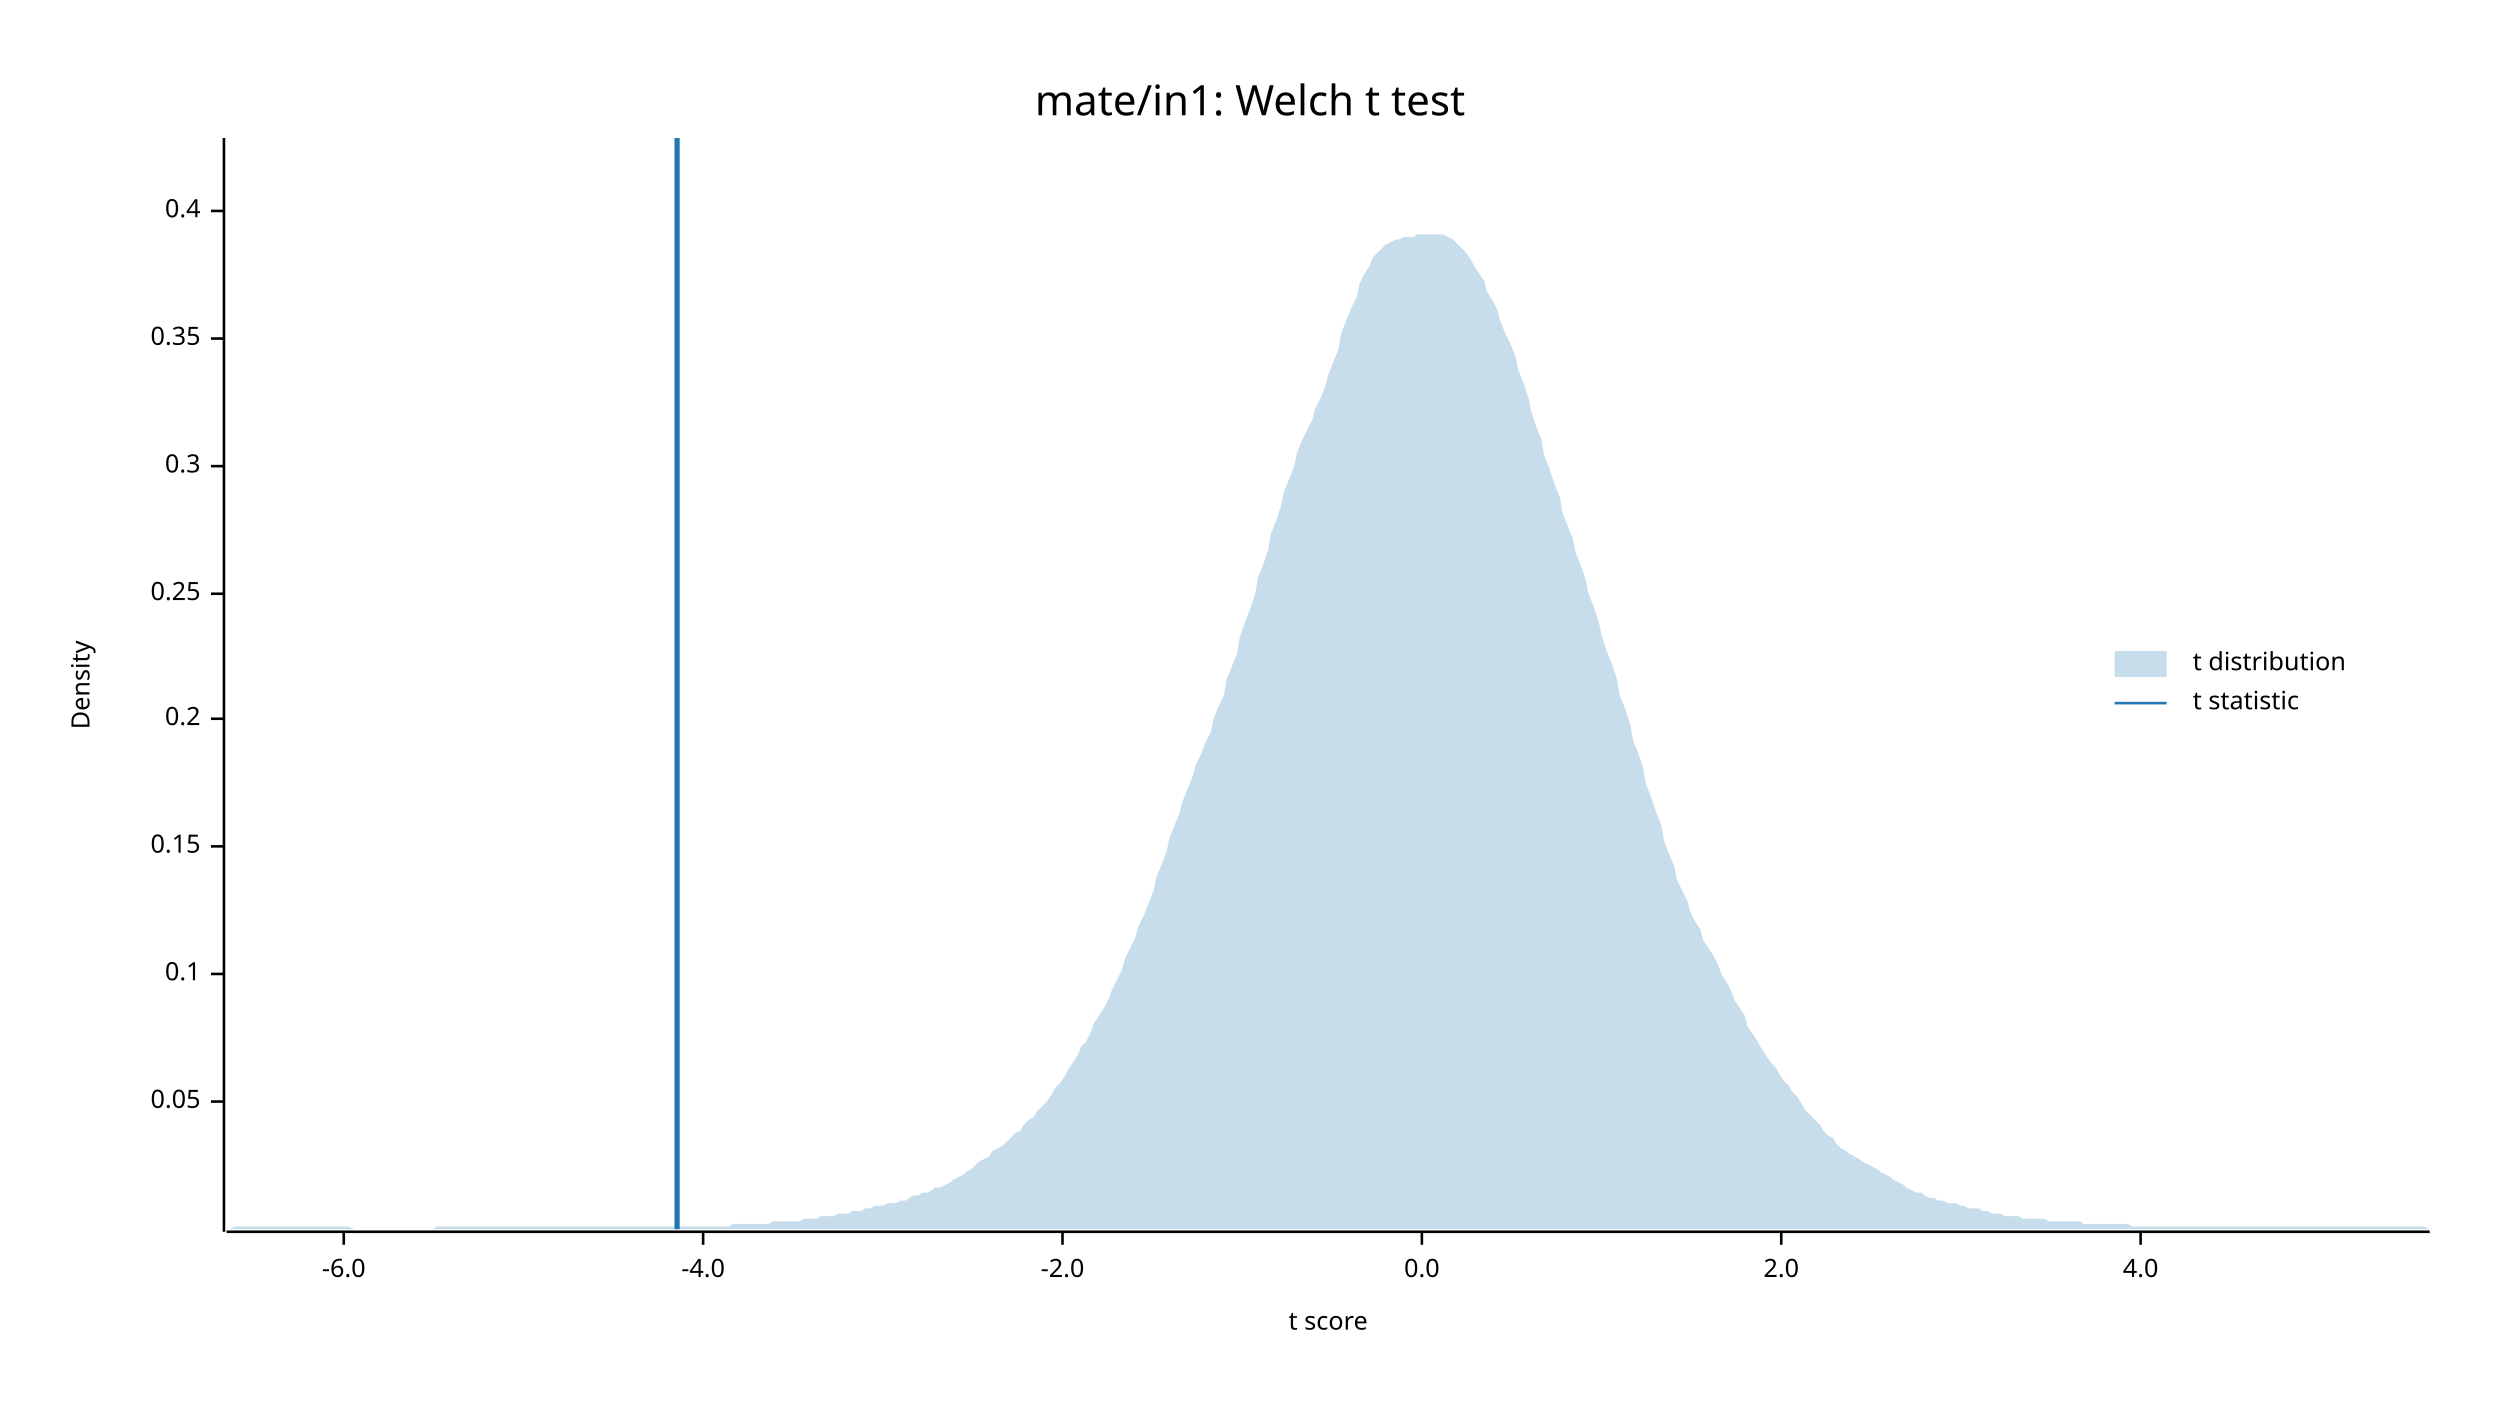
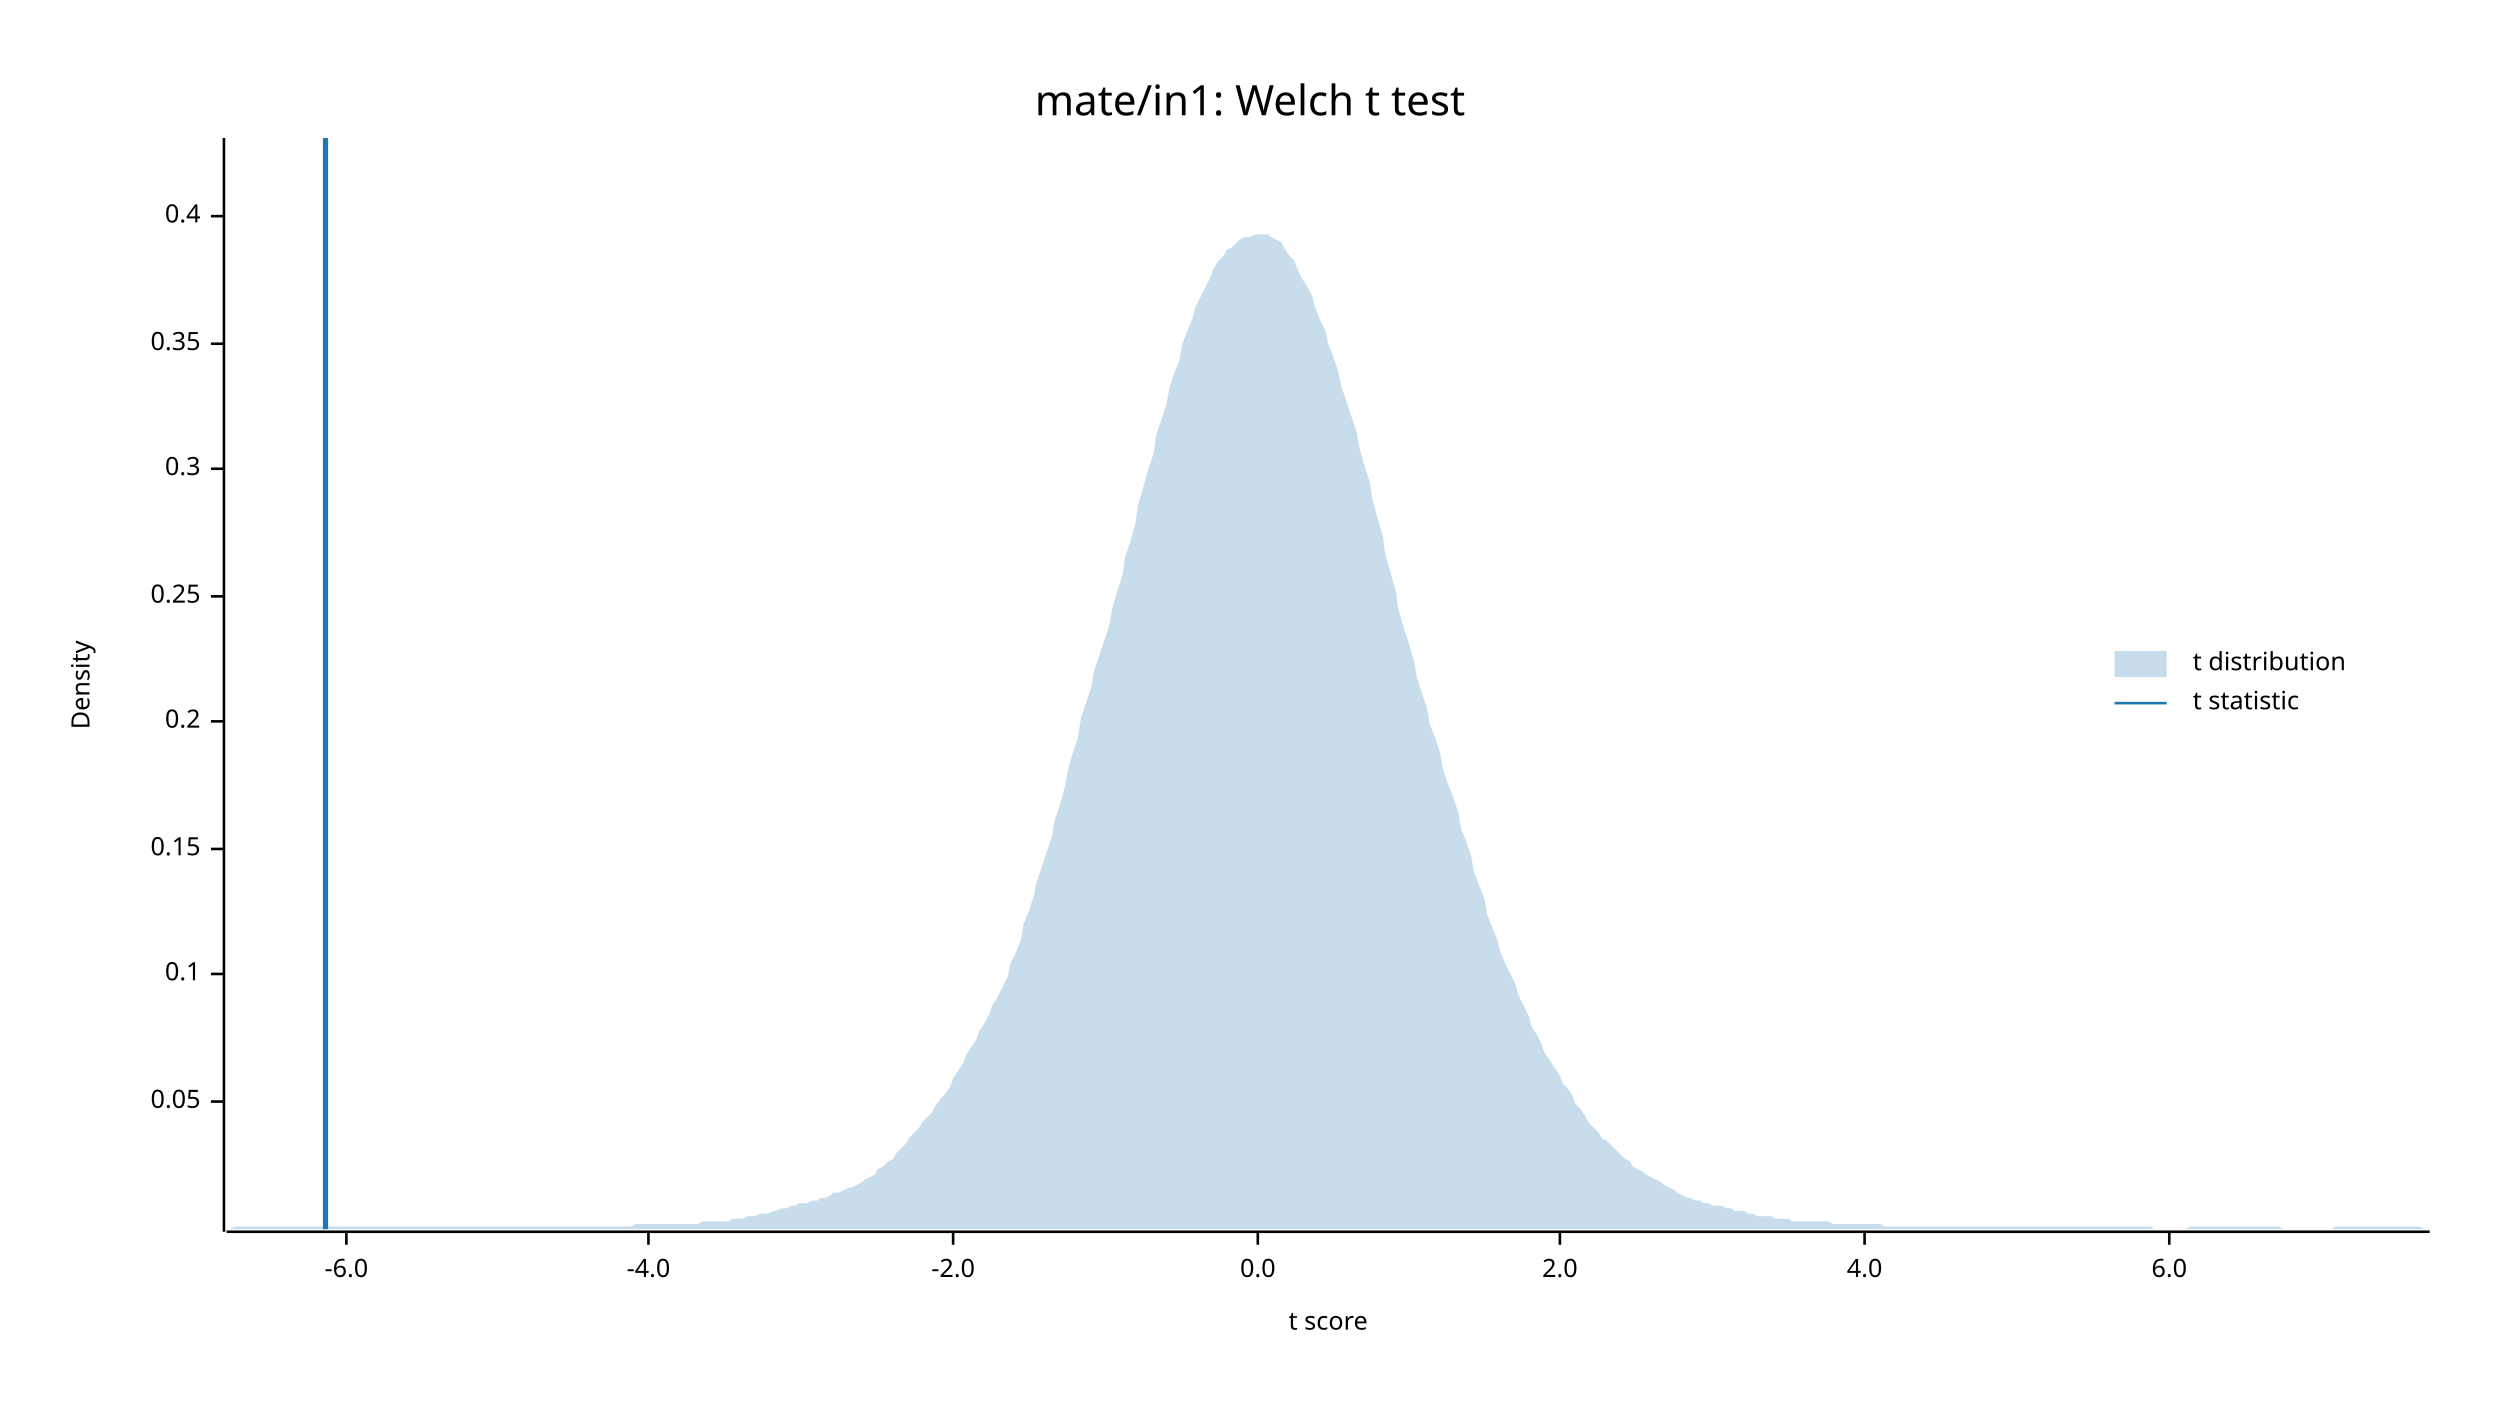
<svg xmlns="http://www.w3.org/2000/svg" width="960" height="540" viewBox="0 0 960 540">
  <text x="480" y="32" dy="0.76em" text-anchor="middle" font-family="sans-serif" font-size="16.129" opacity="1" fill="#000000">
mate/in1: Welch t test
</text>
  <text x="27" y="263" dy="0.76em" text-anchor="middle" font-family="sans-serif" font-size="9.677" opacity="1" fill="#000000" transform="rotate(270, 27, 263)">
Density
</text>
  <text x="510" y="513" dy="-0.5ex" text-anchor="middle" font-family="sans-serif" font-size="9.677" opacity="1" fill="#000000">
t score
</text>
  <polyline fill="none" opacity="1" stroke="#000000" stroke-width="1" points="86,53 86,473 " />
  <text x="77" y="423" dy="0.5ex" text-anchor="end" font-family="sans-serif" font-size="9.677" opacity="1" fill="#000000">
0.05
</text>
  <polyline fill="none" opacity="1" stroke="#000000" stroke-width="1" points="81,423 86,423 " />
  <text x="77" y="374" dy="0.5ex" text-anchor="end" font-family="sans-serif" font-size="9.677" opacity="1" fill="#000000">
0.1
</text>
  <polyline fill="none" opacity="1" stroke="#000000" stroke-width="1" points="81,374 86,374 " />
-   <text x="77" y="325" dy="0.5ex" text-anchor="end" font-family="sans-serif" font-size="9.677" opacity="1" fill="#000000">
+   <text x="77" y="326" dy="0.5ex" text-anchor="end" font-family="sans-serif" font-size="9.677" opacity="1" fill="#000000">
0.15
</text>
-   <polyline fill="none" opacity="1" stroke="#000000" stroke-width="1" points="81,325 86,325 " />
-   <text x="77" y="276" dy="0.5ex" text-anchor="end" font-family="sans-serif" font-size="9.677" opacity="1" fill="#000000">
+   <polyline fill="none" opacity="1" stroke="#000000" stroke-width="1" points="81,326 86,326 " />
+   <text x="77" y="277" dy="0.5ex" text-anchor="end" font-family="sans-serif" font-size="9.677" opacity="1" fill="#000000">
0.2
</text>
-   <polyline fill="none" opacity="1" stroke="#000000" stroke-width="1" points="81,276 86,276 " />
-   <text x="77" y="228" dy="0.5ex" text-anchor="end" font-family="sans-serif" font-size="9.677" opacity="1" fill="#000000">
+   <polyline fill="none" opacity="1" stroke="#000000" stroke-width="1" points="81,277 86,277 " />
+   <text x="77" y="229" dy="0.5ex" text-anchor="end" font-family="sans-serif" font-size="9.677" opacity="1" fill="#000000">
0.25
</text>
-   <polyline fill="none" opacity="1" stroke="#000000" stroke-width="1" points="81,228 86,228 " />
-   <text x="77" y="179" dy="0.5ex" text-anchor="end" font-family="sans-serif" font-size="9.677" opacity="1" fill="#000000">
+   <polyline fill="none" opacity="1" stroke="#000000" stroke-width="1" points="81,229 86,229 " />
+   <text x="77" y="180" dy="0.5ex" text-anchor="end" font-family="sans-serif" font-size="9.677" opacity="1" fill="#000000">
0.3
</text>
-   <polyline fill="none" opacity="1" stroke="#000000" stroke-width="1" points="81,179 86,179 " />
-   <text x="77" y="130" dy="0.5ex" text-anchor="end" font-family="sans-serif" font-size="9.677" opacity="1" fill="#000000">
+   <polyline fill="none" opacity="1" stroke="#000000" stroke-width="1" points="81,180 86,180 " />
+   <text x="77" y="132" dy="0.5ex" text-anchor="end" font-family="sans-serif" font-size="9.677" opacity="1" fill="#000000">
0.35
</text>
-   <polyline fill="none" opacity="1" stroke="#000000" stroke-width="1" points="81,130 86,130 " />
-   <text x="77" y="81" dy="0.5ex" text-anchor="end" font-family="sans-serif" font-size="9.677" opacity="1" fill="#000000">
+   <polyline fill="none" opacity="1" stroke="#000000" stroke-width="1" points="81,132 86,132 " />
+   <text x="77" y="83" dy="0.5ex" text-anchor="end" font-family="sans-serif" font-size="9.677" opacity="1" fill="#000000">
0.4
</text>
-   <polyline fill="none" opacity="1" stroke="#000000" stroke-width="1" points="81,81 86,81 " />
+   <polyline fill="none" opacity="1" stroke="#000000" stroke-width="1" points="81,83 86,83 " />
  <polyline fill="none" opacity="1" stroke="#000000" stroke-width="1" points="87,473 933,473 " />
-   <text x="132" y="483" dy="0.76em" text-anchor="middle" font-family="sans-serif" font-size="9.677" opacity="1" fill="#000000">
+   <text x="133" y="483" dy="0.76em" text-anchor="middle" font-family="sans-serif" font-size="9.677" opacity="1" fill="#000000">
-6.0
</text>
-   <polyline fill="none" opacity="1" stroke="#000000" stroke-width="1" points="132,473 132,478 " />
-   <text x="270" y="483" dy="0.76em" text-anchor="middle" font-family="sans-serif" font-size="9.677" opacity="1" fill="#000000">
+   <polyline fill="none" opacity="1" stroke="#000000" stroke-width="1" points="133,473 133,478 " />
+   <text x="249" y="483" dy="0.76em" text-anchor="middle" font-family="sans-serif" font-size="9.677" opacity="1" fill="#000000">
-4.0
</text>
-   <polyline fill="none" opacity="1" stroke="#000000" stroke-width="1" points="270,473 270,478 " />
-   <text x="408" y="483" dy="0.76em" text-anchor="middle" font-family="sans-serif" font-size="9.677" opacity="1" fill="#000000">
+   <polyline fill="none" opacity="1" stroke="#000000" stroke-width="1" points="249,473 249,478 " />
+   <text x="366" y="483" dy="0.76em" text-anchor="middle" font-family="sans-serif" font-size="9.677" opacity="1" fill="#000000">
-2.0
</text>
-   <polyline fill="none" opacity="1" stroke="#000000" stroke-width="1" points="408,473 408,478 " />
-   <text x="546" y="483" dy="0.76em" text-anchor="middle" font-family="sans-serif" font-size="9.677" opacity="1" fill="#000000">
+   <polyline fill="none" opacity="1" stroke="#000000" stroke-width="1" points="366,473 366,478 " />
+   <text x="483" y="483" dy="0.76em" text-anchor="middle" font-family="sans-serif" font-size="9.677" opacity="1" fill="#000000">
0.0
</text>
-   <polyline fill="none" opacity="1" stroke="#000000" stroke-width="1" points="546,473 546,478 " />
-   <text x="684" y="483" dy="0.76em" text-anchor="middle" font-family="sans-serif" font-size="9.677" opacity="1" fill="#000000">
+   <polyline fill="none" opacity="1" stroke="#000000" stroke-width="1" points="483,473 483,478 " />
+   <text x="599" y="483" dy="0.76em" text-anchor="middle" font-family="sans-serif" font-size="9.677" opacity="1" fill="#000000">
2.0
</text>
-   <polyline fill="none" opacity="1" stroke="#000000" stroke-width="1" points="684,473 684,478 " />
-   <text x="822" y="483" dy="0.76em" text-anchor="middle" font-family="sans-serif" font-size="9.677" opacity="1" fill="#000000">
+   <polyline fill="none" opacity="1" stroke="#000000" stroke-width="1" points="599,473 599,478 " />
+   <text x="716" y="483" dy="0.76em" text-anchor="middle" font-family="sans-serif" font-size="9.677" opacity="1" fill="#000000">
4.0
</text>
-   <polyline fill="none" opacity="1" stroke="#000000" stroke-width="1" points="822,473 822,478 " />
-   <polygon opacity="0.25" fill="#1F78B4" points="87,472 88,472 90,471 92,471 93,471 95,471 97,471 98,471 100,471 102,471 103,471 105,471 107,471 109,471 110,471 112,471 114,471 115,471 117,471 119,471 120,471 122,471 124,471 125,471 127,471 129,471 131,471 132,471 134,471 136,472 137,472 139,472 141,472 142,472 144,472 146,472 148,472 149,472 151,472 153,472 154,472 156,472 158,472 159,472 161,472 163,472 164,472 166,472 168,471 170,471 171,471 173,471 175,471 176,471 178,471 180,471 181,471 183,471 185,471 187,471 188,471 190,471 192,471 193,471 195,471 197,471 198,471 200,471 202,471 203,471 205,471 207,471 209,471 210,471 212,471 214,471 215,471 217,471 219,471 220,471 222,471 224,471 226,471 227,471 229,471 231,471 232,471 234,471 236,471 237,471 239,471 241,471 242,471 244,471 246,471 248,471 249,471 251,471 253,471 254,471 256,471 258,471 259,471 261,471 263,471 265,471 266,471 268,471 270,471 271,471 273,471 275,471 276,471 278,471 280,471 281,470 283,470 285,470 287,470 288,470 290,470 292,470 293,470 295,470 297,469 298,469 300,469 302,469 304,469 305,469 307,469 309,468 310,468 312,468 314,468 315,467 317,467 319,467 320,467 322,466 324,466 326,466 327,465 329,465 331,465 332,464 334,464 336,463 337,463 339,463 341,462 343,462 344,462 346,461 348,461 349,460 351,459 353,459 354,458 356,458 358,457 359,456 361,456 363,455 365,454 366,453 368,452 370,451 371,450 373,449 375,447 376,446 378,445 380,444 381,442 383,441 385,440 387,438 388,437 390,435 392,434 393,432 395,430 397,429 398,427 400,425 402,423 404,420 405,418 407,416 409,413 410,411 412,408 414,405 415,402 417,400 419,396 420,393 422,390 424,387 426,383 427,380 429,376 431,372 432,368 434,364 436,360 437,356 439,352 441,347 443,342 444,337 446,332 448,327 449,322 451,317 453,312 454,308 456,303 458,298 459,294 461,290 463,285 465,281 466,276 468,271 470,267 471,261 473,256 475,251 476,245 478,239 480,234 482,228 483,222 485,217 487,211 488,205 490,200 492,194 493,189 495,184 497,179 498,174 500,169 502,165 504,161 505,157 507,153 509,148 510,144 512,139 514,134 515,128 517,123 519,118 521,114 522,109 524,105 526,102 527,99 529,97 531,95 532,94 534,93 536,92 537,92 539,91 541,91 543,91 544,90 546,90 548,90 549,90 551,90 553,90 554,90 556,91 558,92 560,94 561,95 563,97 565,100 566,102 568,105 570,108 571,112 573,115 575,119 576,123 578,128 580,132 582,137 583,142 585,147 587,153 588,158 590,164 592,169 593,175 595,180 597,186 599,191 600,197 602,202 604,207 605,212 607,217 609,223 610,228 612,233 614,239 615,244 617,250 619,255 621,261 622,267 624,272 626,278 627,284 629,289 631,295 632,301 634,306 636,312 638,317 639,323 641,328 643,333 644,338 646,342 648,346 649,350 651,354 653,357 654,361 656,364 658,367 660,371 661,374 663,377 665,381 666,384 668,387 670,390 671,394 673,397 675,400 676,402 678,405 680,408 682,410 683,412 685,415 687,417 688,419 690,421 692,424 693,426 695,428 697,430 699,432 700,434 702,436 704,437 705,439 707,441 709,442 710,443 712,444 714,445 715,446 717,447 719,448 721,449 722,450 724,451 726,452 727,453 729,454 731,455 732,456 734,457 736,458 738,458 739,459 741,460 743,460 744,461 746,461 748,462 749,462 751,462 753,463 754,463 756,464 758,464 760,464 761,465 763,465 765,466 766,466 768,466 770,467 771,467 773,467 775,467 777,468 778,468 780,468 782,468 783,468 785,468 787,469 788,469 790,469 792,469 793,469 795,469 797,469 799,469 800,470 802,470 804,470 805,470 807,470 809,470 810,470 812,470 814,470 816,470 817,470 819,471 821,471 822,471 824,471 826,471 827,471 829,471 831,471 832,471 834,471 836,471 838,471 839,471 841,471 843,471 844,471 846,471 848,471 849,471 851,471 853,471 855,471 856,471 858,471 860,471 861,471 863,471 865,471 866,471 868,471 870,471 871,471 873,471 875,471 877,471 878,471 880,471 882,471 883,471 885,471 887,471 888,471 890,471 892,471 894,471 895,471 897,471 899,471 900,471 902,471 904,471 905,471 907,471 909,471 910,471 912,471 914,471 916,471 917,471 919,471 921,471 922,471 924,471 926,471 927,471 929,471 931,471 933,472 933,472 87,472 " />
-   <polyline fill="none" opacity="1" stroke="#1F78B4" stroke-width="2" points="260,472 260,53 " />
+   <polyline fill="none" opacity="1" stroke="#000000" stroke-width="1" points="716,473 716,478 " />
+   <text x="833" y="483" dy="0.76em" text-anchor="middle" font-family="sans-serif" font-size="9.677" opacity="1" fill="#000000">
+ 6.0
+ </text>
+   <polyline fill="none" opacity="1" stroke="#000000" stroke-width="1" points="833,473 833,478 " />
+   <polygon opacity="0.25" fill="#1F78B4" points="87,472 88,472 90,471 92,471 93,471 95,471 97,471 98,471 100,471 102,471 103,471 105,471 107,471 109,471 110,471 112,471 114,471 115,471 117,471 119,471 120,471 122,471 124,471 125,471 127,471 129,471 131,471 132,471 134,471 136,471 137,471 139,471 141,471 142,471 144,471 146,471 148,471 149,471 151,471 153,471 154,471 156,471 158,471 159,471 161,471 163,471 164,471 166,471 168,471 170,471 171,471 173,471 175,471 176,471 178,471 180,471 181,471 183,471 185,471 187,471 188,471 190,471 192,471 193,471 195,471 197,471 198,471 200,471 202,471 203,471 205,471 207,471 209,471 210,471 212,471 214,471 215,471 217,471 219,471 220,471 222,471 224,471 226,471 227,471 229,471 231,471 232,471 234,471 236,471 237,471 239,471 241,471 242,471 244,470 246,470 248,470 249,470 251,470 253,470 254,470 256,470 258,470 259,470 261,470 263,470 265,470 266,470 268,470 270,469 271,469 273,469 275,469 276,469 278,469 280,469 281,468 283,468 285,468 287,467 288,467 290,467 292,466 293,466 295,466 297,465 298,465 300,464 302,464 304,463 305,463 307,462 309,462 310,462 312,461 314,461 315,460 317,460 319,459 320,458 322,458 324,457 326,456 327,456 329,455 331,454 332,453 334,452 336,451 337,449 339,448 341,446 343,445 344,443 346,441 348,439 349,437 351,435 353,433 354,431 356,429 358,427 359,425 361,422 363,420 365,417 366,414 368,411 370,408 371,405 373,402 375,399 376,396 378,393 380,389 381,386 383,383 385,379 387,375 388,370 390,366 392,361 393,355 395,350 397,344 398,339 400,333 402,327 404,321 405,315 407,309 409,302 410,296 412,289 414,283 415,276 417,270 419,264 420,258 422,252 424,246 426,240 427,234 429,227 431,221 432,214 434,208 436,201 437,194 439,187 441,180 443,174 444,167 446,161 448,155 449,149 451,143 453,138 454,132 456,127 458,122 459,118 461,114 463,110 465,106 466,103 468,100 470,98 471,96 473,95 475,93 476,92 478,91 480,91 482,90 483,90 485,90 487,90 488,91 490,92 492,93 493,95 495,98 497,100 498,103 500,107 502,110 504,114 505,118 507,123 509,127 510,132 512,137 514,143 515,148 517,154 519,160 521,166 522,172 524,179 526,185 527,192 529,199 531,206 532,213 534,220 536,227 537,234 539,241 541,247 543,254 544,260 546,266 548,272 549,278 551,283 553,289 554,295 556,301 558,306 560,312 561,318 563,323 565,329 566,335 568,340 570,345 571,351 573,356 575,361 576,365 578,370 580,374 582,378 583,382 585,386 587,390 588,394 590,397 592,401 593,404 595,407 597,410 599,413 600,416 602,418 604,421 605,424 607,426 609,429 610,431 612,433 614,435 615,437 617,438 619,440 621,442 622,443 624,445 626,446 627,448 629,449 631,450 632,451 634,452 636,453 638,454 639,455 641,456 643,457 644,458 646,459 648,460 649,460 651,461 653,461 654,462 656,462 658,463 660,463 661,463 663,464 665,464 666,465 668,465 670,465 671,466 673,466 675,467 676,467 678,467 680,467 682,468 683,468 685,468 687,468 688,469 690,469 692,469 693,469 695,469 697,469 699,469 700,469 702,469 704,470 705,470 707,470 709,470 710,470 712,470 714,470 715,470 717,470 719,470 721,470 722,470 724,471 726,471 727,471 729,471 731,471 732,471 734,471 736,471 738,471 739,471 741,471 743,471 744,471 746,471 748,471 749,471 751,471 753,471 754,471 756,471 758,471 760,471 761,471 763,471 765,471 766,471 768,471 770,471 771,471 773,471 775,471 777,471 778,471 780,471 782,471 783,471 785,471 787,471 788,471 790,471 792,471 793,471 795,471 797,471 799,471 800,471 802,471 804,471 805,471 807,471 809,471 810,471 812,471 814,471 816,471 817,471 819,471 821,471 822,471 824,471 826,471 827,472 829,472 831,472 832,472 834,472 836,472 838,472 839,472 841,471 843,471 844,471 846,471 848,471 849,471 851,471 853,471 855,471 856,471 858,471 860,471 861,471 863,471 865,471 866,471 868,471 870,471 871,471 873,471 875,471 877,472 878,472 880,472 882,472 883,472 885,472 887,472 888,472 890,472 892,472 894,472 895,472 897,471 899,471 900,471 902,471 904,471 905,471 907,471 909,471 910,471 912,471 914,471 916,471 917,471 919,471 921,471 922,471 924,471 926,471 927,471 929,471 931,472 933,472 933,472 87,472 " />
+   <polyline fill="none" opacity="1" stroke="#1F78B4" stroke-width="2" points="125,472 125,53 " />
  <text x="842" y="250" dy="0.76em" text-anchor="start" font-family="sans-serif" font-size="9.677" opacity="1" fill="#000000">
t distribution
</text>
  <text x="842" y="265" dy="0.76em" text-anchor="start" font-family="sans-serif" font-size="9.677" opacity="1" fill="#000000">
t statistic
</text>
  <rect x="812" y="250" width="20" height="10" opacity="0.25" fill="#1F78B4" stroke="none" />
  <polyline fill="none" opacity="1" stroke="#1F78B4" stroke-width="1" points="812,270 832,270 " />
</svg>
